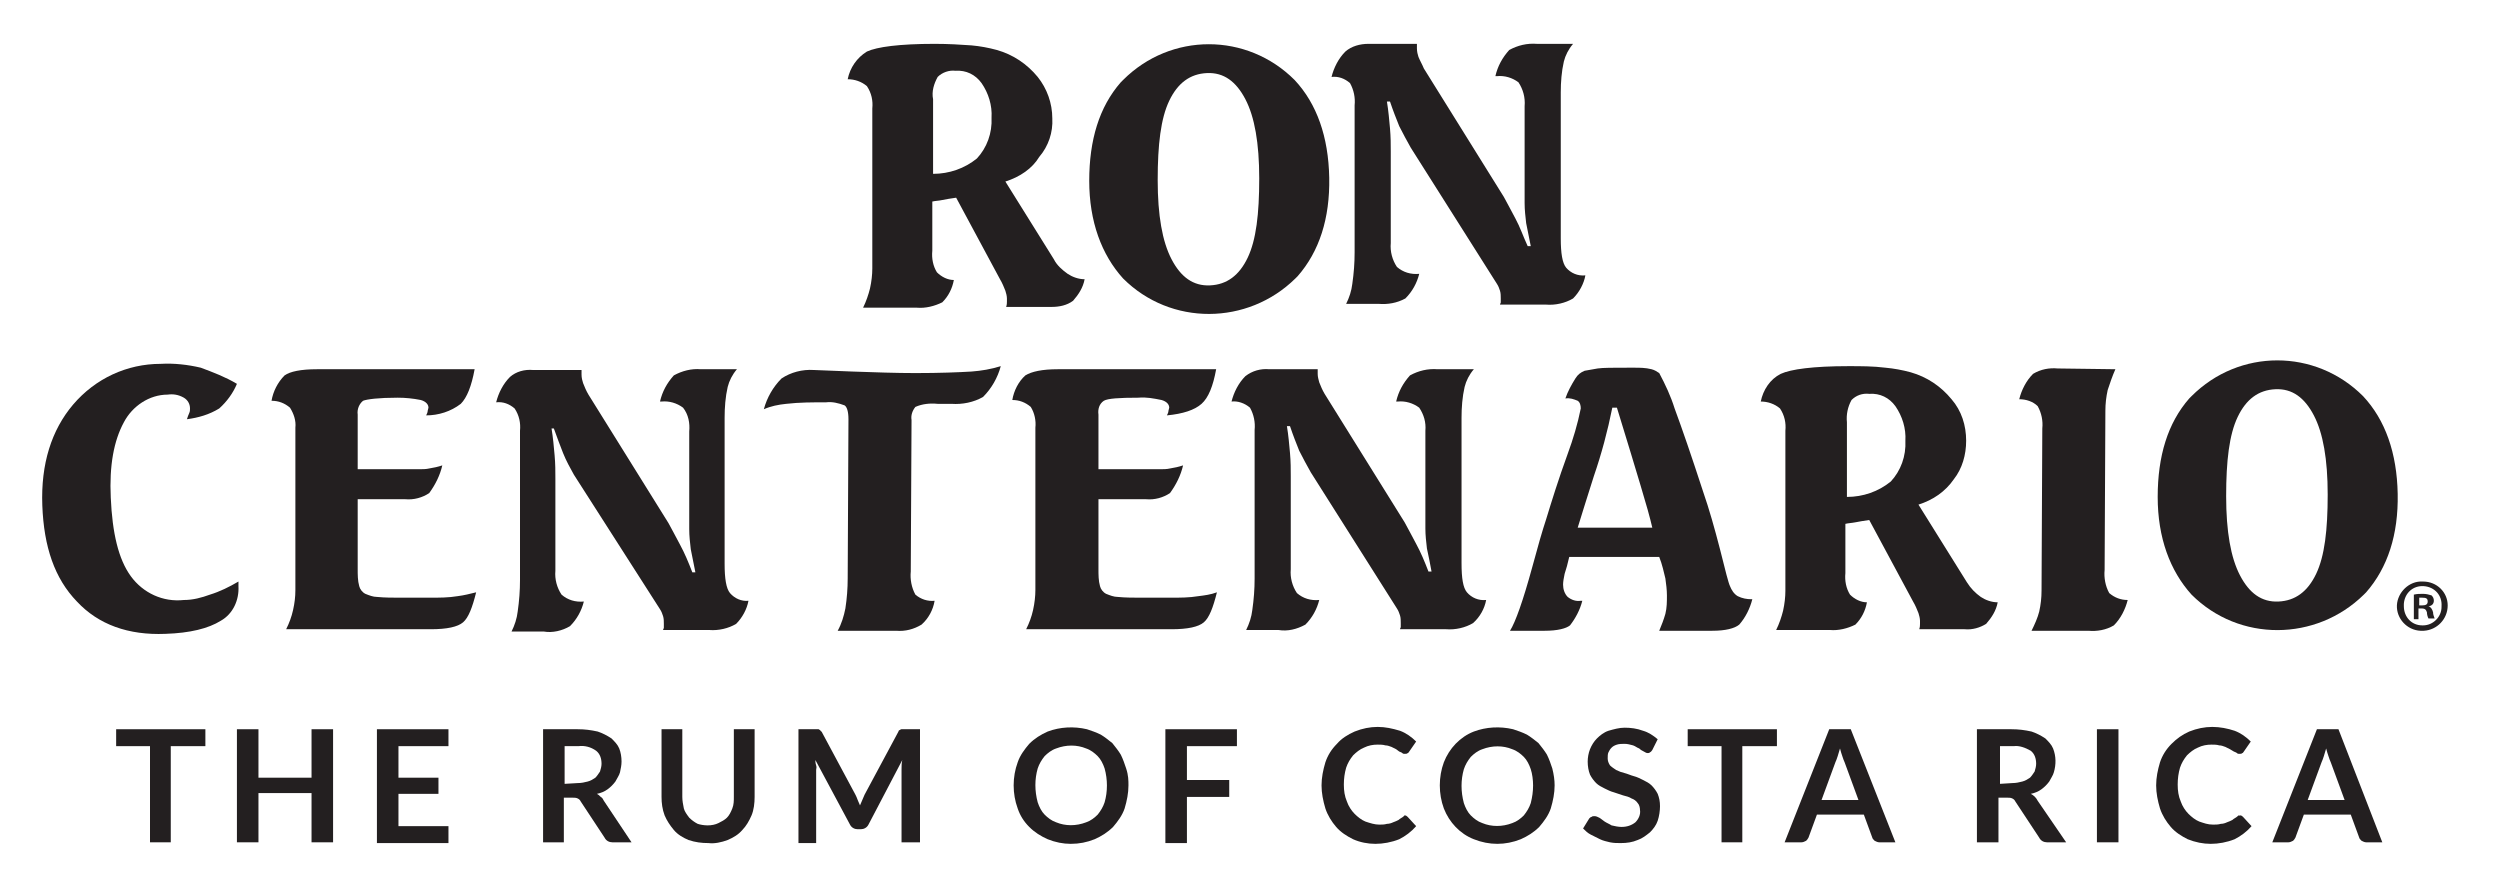
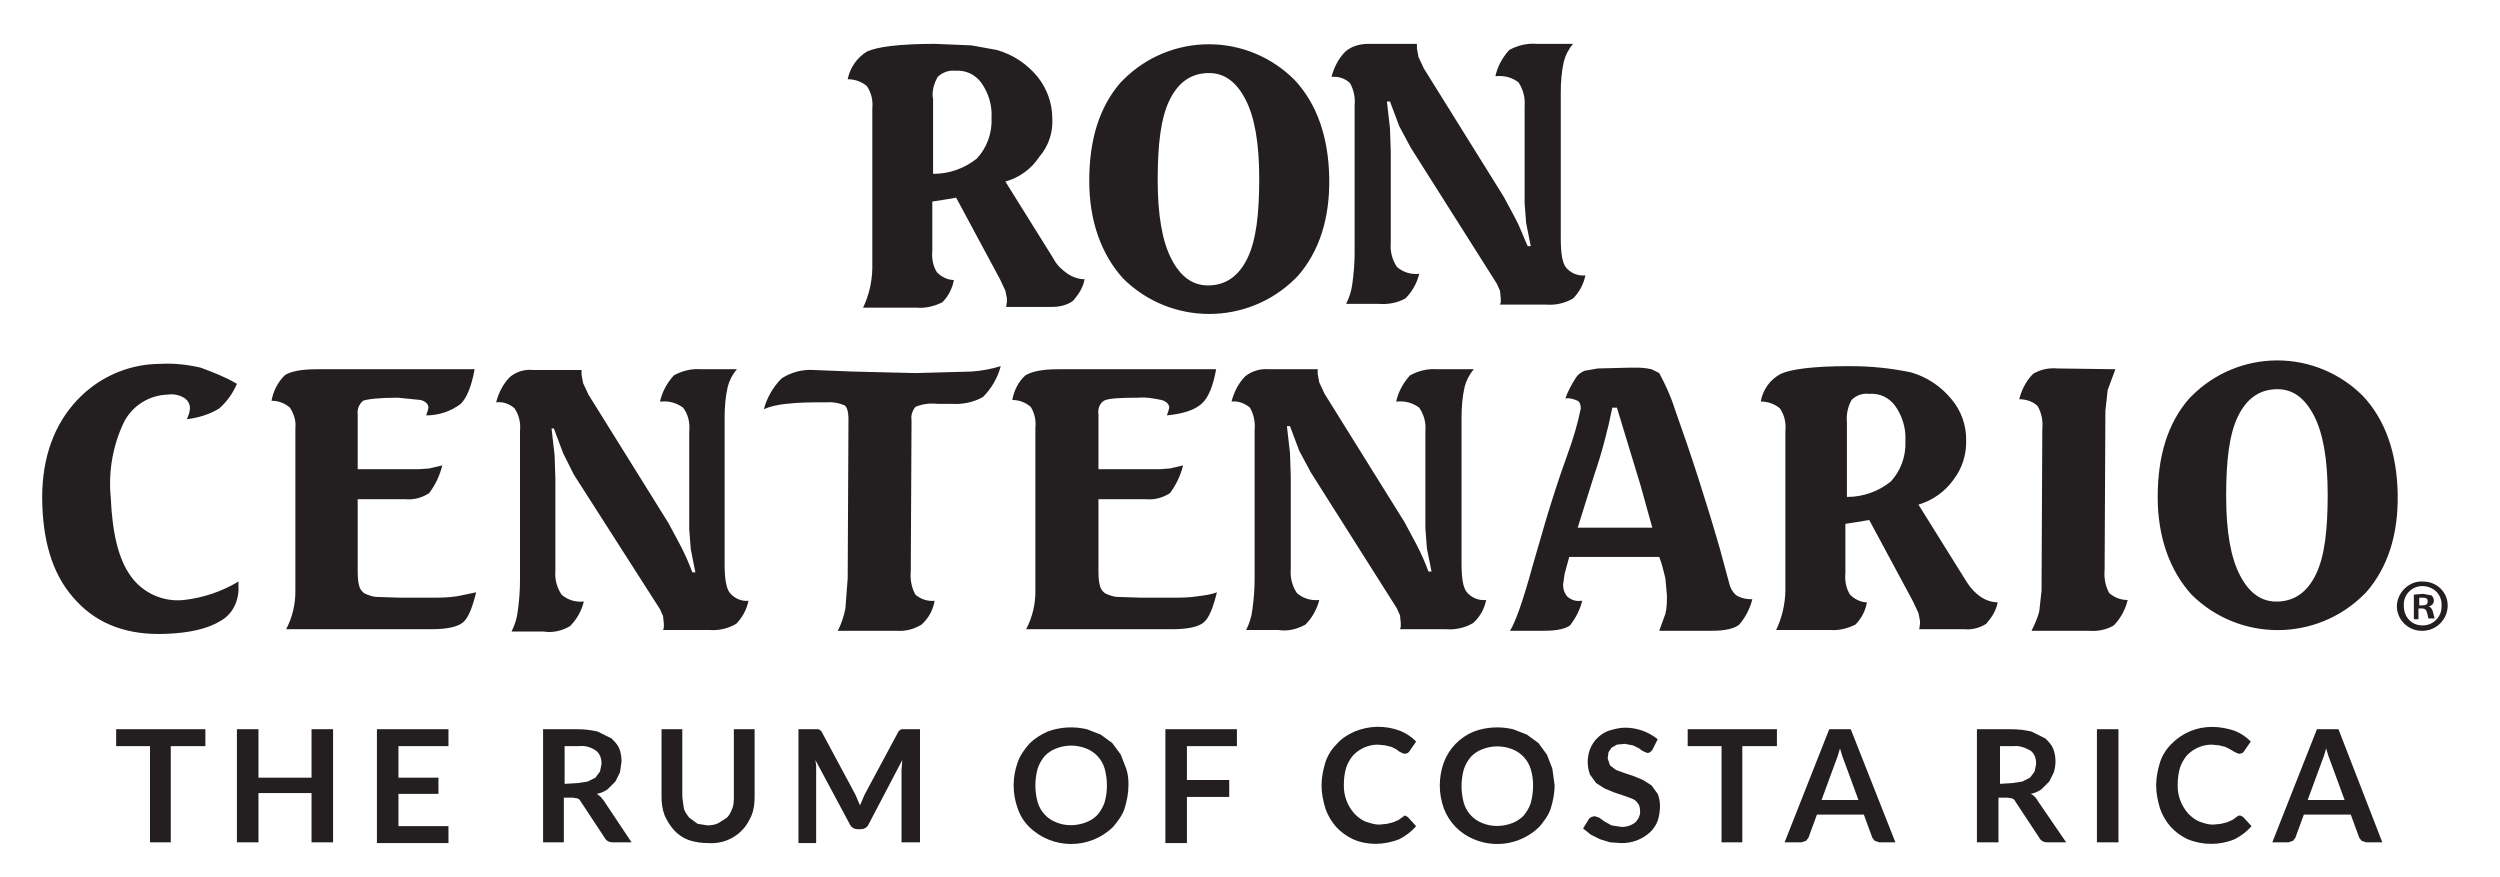
- <svg xmlns="http://www.w3.org/2000/svg" version="1.1" id="Layer_1" x="0px" y="0px" viewBox="0 0 325 114" style="enable-background:new 0 0 325 114;" xml:space="preserve">
-   <style type="text/css">
- 	.st0{fill:#231F20;}
- </style>
-   <path class="st0" d="M30.8,49.9c-0.5,1.2-1.3,2.3-2.3,3.2c-1.3,0.8-2.7,1.2-4.2,1.4c0.1-0.3,0.2-0.6,0.3-0.8  c0.1-0.2,0.1-0.4,0.1-0.6c0-0.6-0.3-1.1-0.8-1.4c-0.7-0.4-1.4-0.5-2.1-0.4c-2.4,0-4.6,1.5-5.7,3.6c-1.3,2.4-1.9,5.6-1.7,9.8  c0.2,4.6,1,8,2.6,10.2c1.6,2.2,4.2,3.4,6.9,3.1c1.2,0,2.3-0.3,3.4-0.7c1.3-0.4,2.5-1,3.7-1.7c0,0.1,0,0.2,0,0.3c0,0.1,0,0.2,0,0.3  c0.1,1.8-0.7,3.6-2.3,4.5c-1.6,1-4,1.6-7.2,1.7c-4.8,0.2-8.7-1.2-11.5-4.2c-2.9-3-4.3-7.1-4.5-12.5c-0.2-5.4,1.2-9.8,4-13.1  c2.9-3.4,7-5.3,11.4-5.3c1.7-0.1,3.5,0.1,5.2,0.5C27.7,48.4,29.3,49,30.8,49.9" />
-   <path class="st0" d="M41.2,48h20.5c-0.4,2.2-1,3.7-1.8,4.5c-1.3,1-2.9,1.5-4.5,1.5c0.1-0.2,0.2-0.4,0.2-0.6c0-0.1,0.1-0.3,0.1-0.4  c0-0.4-0.3-0.8-1-1c-1-0.2-2-0.3-3-0.3c-2.5,0-4,0.2-4.5,0.4c-0.5,0.4-0.8,1.1-0.7,1.8V61h7.9c0.5,0,1,0,1.4-0.1  c0.6-0.1,1.1-0.2,1.7-0.4c-0.3,1.3-0.9,2.5-1.7,3.6c-0.9,0.6-2,0.9-3.1,0.8h-6.2V74c0,0.7,0,1.5,0.2,2.2c0.1,0.4,0.4,0.8,0.8,1  c0.5,0.2,1,0.4,1.5,0.4c1,0.1,2.1,0.1,3.1,0.1h3.8c1.2,0,2.4,0,3.6-0.2c0.8-0.1,1.6-0.3,2.4-0.5c-0.5,2-1,3.3-1.7,3.9  s-2.1,0.9-4.2,0.9H37.2c0.4-0.8,0.7-1.6,0.9-2.5c0.2-0.9,0.3-1.7,0.3-2.6V55.6c0.1-0.9-0.2-1.8-0.7-2.6c-0.7-0.6-1.5-0.9-2.4-0.9  c0.2-1.2,0.8-2.4,1.7-3.3C37.7,48.3,39.1,48,41.2,48" />
-   <path class="st0" d="M69.3,48.1h6.3c0,0.1,0,0.1,0,0.2c0,0.1,0,0.2,0,0.4c0,0.4,0.1,0.8,0.2,1.1c0.2,0.5,0.4,1,0.7,1.5l10.4,16.7  c0.4,0.7,0.9,1.7,1.5,2.8s1.1,2.3,1.6,3.6h0.4c-0.2-1-0.4-2-0.6-3c-0.1-0.9-0.2-1.7-0.2-2.6V56.1c0.1-1.1-0.1-2.2-0.8-3.1  c-0.8-0.6-1.8-0.9-2.8-0.8h-0.2c0.3-1.3,0.9-2.4,1.8-3.4c1.1-0.6,2.3-0.9,3.5-0.8h4.7c-0.6,0.7-1,1.5-1.2,2.3  c-0.3,1.3-0.4,2.7-0.4,4v19c0,1.9,0.2,3.2,0.7,3.8c0.6,0.7,1.5,1.1,2.4,1c-0.2,1.1-0.8,2.2-1.6,3c-1,0.6-2.3,0.9-3.5,0.8h-6  c0-0.1,0.1-0.2,0.1-0.3c0-0.2,0-0.3,0-0.5c0-0.3,0-0.7-0.1-1c-0.1-0.3-0.2-0.6-0.4-0.9L74.6,61.7c-0.5-0.9-1-1.8-1.4-2.8  c-0.4-1-0.8-2.1-1.2-3.2h-0.3c0.2,1.2,0.3,2.4,0.4,3.5s0.1,2.1,0.1,3v12c-0.1,1.1,0.2,2.2,0.8,3.1c0.8,0.7,1.8,1,2.9,0.9  c-0.3,1.2-0.9,2.3-1.8,3.2c-1,0.6-2.3,0.9-3.4,0.7h-4.2c0.4-0.8,0.7-1.7,0.8-2.6c0.2-1.4,0.3-2.7,0.3-4.1V56c0.1-1-0.1-2-0.7-2.9  c-0.7-0.6-1.5-0.9-2.4-0.8c0.3-1.2,0.9-2.4,1.8-3.3C67.1,48.3,68.2,48,69.3,48.1" />
-   <path class="st0" d="M130.1,47.6c-0.4,1.5-1.2,2.9-2.3,4c-1.2,0.7-2.7,1-4.1,0.9h-0.7c-0.4,0-0.8,0-1.1,0c-1-0.1-2,0-2.9,0.4  c-0.4,0.5-0.6,1.1-0.5,1.7l-0.1,19.7c-0.1,1,0.1,2.1,0.6,3c0.7,0.6,1.6,0.9,2.5,0.8c-0.2,1.2-0.8,2.3-1.7,3.1  c-1,0.6-2.1,0.9-3.3,0.8h-7.6c0.5-0.9,0.8-1.9,1-2.9c0.2-1.3,0.3-2.6,0.3-3.9l0.1-20.7c0-1-0.2-1.6-0.5-1.8  c-0.8-0.3-1.6-0.5-2.4-0.4c-1.7,0-3.5,0-5.2,0.2c-1,0.1-2,0.3-2.9,0.7c0.4-1.5,1.2-2.9,2.3-4c1.2-0.8,2.7-1.2,4.2-1.1  c0.4,0,2.1,0.1,5,0.2s5.7,0.2,8.2,0.2c3.2,0,5.6-0.1,7.3-0.2C127.6,48.2,128.8,48,130.1,47.6" />
-   <path class="st0" d="M137.5,48h20.6c-0.4,2.2-1,3.7-1.9,4.5s-2.4,1.3-4.5,1.5c0.1-0.2,0.2-0.4,0.2-0.6c0-0.1,0.1-0.3,0.1-0.4  c0-0.4-0.3-0.8-1-1c-1-0.2-2-0.4-3-0.3c-2.5,0-4,0.1-4.5,0.4c-0.6,0.4-0.8,1.1-0.7,1.8V61h7.9c0.5,0,1,0,1.4-0.1  c0.6-0.1,1.1-0.2,1.7-0.4c-0.3,1.3-0.9,2.5-1.7,3.6c-0.9,0.6-2,0.9-3.1,0.8h-6.2V74c0,0.7,0,1.5,0.2,2.2c0.1,0.4,0.4,0.8,0.8,1  c0.5,0.2,1,0.4,1.5,0.4c1,0.1,2.1,0.1,3.1,0.1h3.8c1.2,0,2.4,0,3.6-0.2c0.8-0.1,1.6-0.2,2.4-0.5c-0.5,2-1,3.3-1.7,3.9  s-2.1,0.9-4.2,0.9h-18.9c0.4-0.8,0.7-1.6,0.9-2.5c0.2-0.9,0.3-1.8,0.3-2.6V55.6c0.1-0.9-0.1-1.9-0.6-2.7c-0.7-0.6-1.5-0.9-2.4-0.9  c0.2-1.2,0.8-2.4,1.7-3.2C134.1,48.3,135.5,48,137.5,48" />
-   <path class="st0" d="M165,48h6.3c0,0.1,0,0.1,0,0.2c0,0.1,0,0.2,0,0.4c0,0.4,0.1,0.7,0.2,1.1c0.2,0.5,0.4,1,0.7,1.5l10.4,16.7  c0.4,0.7,0.9,1.7,1.5,2.8s1.1,2.3,1.6,3.6h0.4c-0.2-1.1-0.4-2.1-0.6-3c-0.1-0.9-0.2-1.7-0.2-2.6V56c0.1-1.1-0.2-2.1-0.8-3  c-0.8-0.6-1.8-0.9-2.8-0.8h-0.2c0.3-1.3,0.9-2.4,1.8-3.4c1.1-0.6,2.3-0.9,3.6-0.8h4.7c-0.6,0.7-1,1.5-1.2,2.3  c-0.3,1.3-0.4,2.7-0.4,4v18.9c0,2,0.2,3.2,0.7,3.8c0.6,0.7,1.5,1.1,2.5,1c-0.2,1.1-0.8,2.2-1.7,3c-1,0.6-2.3,0.9-3.5,0.8h-6  c0-0.1,0.1-0.2,0.1-0.3c0-0.2,0-0.3,0-0.5c0-0.3,0-0.7-0.1-1c-0.1-0.3-0.2-0.6-0.4-0.9l-11.2-17.7c-0.5-0.9-1-1.8-1.5-2.8  c-0.4-1-0.8-2-1.2-3.2h-0.4c0.2,1.2,0.3,2.4,0.4,3.5s0.1,2.1,0.1,3V74c-0.1,1.1,0.2,2.2,0.8,3.1c0.8,0.7,1.8,1,2.9,0.9  c-0.3,1.2-0.9,2.3-1.8,3.2c-1.1,0.6-2.3,0.9-3.5,0.7h-4.2c0.4-0.8,0.7-1.7,0.8-2.6c0.2-1.4,0.3-2.7,0.3-4.1V55.9  c0.1-1-0.1-2-0.6-2.9c-0.7-0.6-1.6-0.9-2.4-0.8c0.3-1.2,0.9-2.4,1.8-3.3C162.8,48.2,163.9,47.9,165,48" />
-   <path class="st0" d="M227.8,77.9c-0.3,1.2-0.9,2.4-1.7,3.3c-0.6,0.5-1.8,0.8-3.5,0.8h-6.9c0.3-0.7,0.6-1.5,0.8-2.2  c0.2-0.8,0.2-1.6,0.2-2.4c0-0.7-0.1-1.5-0.2-2.2c-0.2-0.8-0.4-1.8-0.8-2.8H204c-0.2,0.9-0.4,1.6-0.6,2.2c-0.1,0.5-0.2,1-0.2,1.4  c0,0.6,0.2,1.2,0.6,1.6c0.5,0.4,1.1,0.6,1.7,0.5h0.2c-0.3,1.2-0.9,2.3-1.6,3.2c-0.5,0.4-1.6,0.7-3.3,0.7h-4.5  c0.7-1.1,1.7-3.9,2.9-8.3c0.7-2.6,1.3-4.7,1.8-6.2c0.7-2.3,1.6-5.2,2.8-8.5c0.7-1.9,1.3-3.9,1.7-5.9c0-0.4-0.1-0.8-0.4-1  c-0.5-0.2-1-0.4-1.6-0.3c0.3-0.9,0.8-1.8,1.3-2.6c0.3-0.5,0.7-0.8,1.2-1c0.5-0.1,1.1-0.2,1.7-0.3c0.7-0.1,2-0.1,4-0.1h0.7  c0.8,0,1.5,0,2.3,0.2c0.4,0.1,0.7,0.3,1,0.5c0.8,1.5,1.5,3,2,4.6c1,2.7,2.2,6.2,3.7,10.8c0.8,2.3,1.5,4.8,2.2,7.5  c0.7,2.8,1.1,4.4,1.3,4.8c0.2,0.5,0.5,1,1,1.3c0.6,0.3,1.2,0.4,1.8,0.4L227.8,77.9z M209.6,53c-0.6,3-1.4,6-2.4,8.9  c-0.9,2.8-1.6,5.1-2.1,6.7h9.7c-0.3-1.3-0.8-3.1-1.5-5.4s-1.7-5.7-3.1-10.2L209.6,53z" />
-   <path class="st0" d="M249.4,65.6l6.3,10.1c0.5,0.8,1.1,1.4,1.8,1.9c0.6,0.4,1.4,0.7,2.2,0.7c-0.2,1.1-0.8,2-1.5,2.8  c-0.8,0.5-1.8,0.8-2.8,0.7h-5.9c0.1-0.3,0.1-0.5,0.1-0.7c0-0.1,0-0.3,0-0.4c0-0.3-0.1-0.7-0.2-1c-0.2-0.5-0.4-1-0.7-1.5l-5.7-10.6  c-0.7,0.1-1.3,0.2-1.8,0.3s-0.9,0.1-1.3,0.2v6.4c-0.1,1,0.1,2,0.6,2.8c0.6,0.6,1.4,1,2.2,1c-0.2,1.1-0.7,2.1-1.5,2.9  c-1,0.5-2.2,0.8-3.3,0.7h-7c0.4-0.8,0.7-1.7,0.9-2.5c0.2-0.9,0.3-1.8,0.3-2.6l0-20.8c0.1-1-0.1-2-0.7-2.9c-0.7-0.6-1.6-0.9-2.5-0.9  c0.3-1.5,1.2-2.9,2.6-3.6c1.3-0.6,4.2-1,8.8-1c1.6,0,3.2,0,4.8,0.2c1.1,0.1,2.2,0.3,3.3,0.6c2.1,0.6,3.9,1.8,5.3,3.5  c1.3,1.5,1.9,3.4,1.9,5.4c0,1.8-0.5,3.6-1.6,5C252.9,63.9,251.3,65,249.4,65.6 M240.1,64.6c2.1,0,4.1-0.7,5.7-2  c1.3-1.4,2-3.3,1.9-5.3c0.1-1.6-0.4-3.2-1.3-4.5c-0.8-1.1-2-1.7-3.4-1.6c-0.9-0.1-1.7,0.2-2.3,0.8c-0.5,0.9-0.7,1.9-0.6,2.9  L240.1,64.6z" />
-   <path class="st0" d="M265.5,55.7c0.1-1-0.1-2-0.6-2.9c-0.6-0.6-1.5-0.9-2.4-0.9c0.3-1.2,0.9-2.4,1.8-3.3c1-0.6,2.1-0.8,3.2-0.7  L275,48c-0.4,0.9-0.7,1.8-1,2.7c-0.2,0.9-0.3,1.8-0.3,2.7l-0.1,20.7c-0.1,1,0.1,2.1,0.6,3c0.7,0.6,1.5,0.9,2.4,0.9  c-0.3,1.2-0.9,2.4-1.8,3.3c-1,0.6-2.2,0.8-3.3,0.7h-7.4c0.4-0.8,0.8-1.7,1-2.5c0.2-0.9,0.3-1.8,0.3-2.7L265.5,55.7z" />
-   <path class="st0" d="M307.2,51.5c-6.2-6.2-16.1-6.2-22.3,0c-0.1,0.1-0.2,0.2-0.3,0.3c-2.8,3.2-4.1,7.5-4.1,12.8s1.6,9.6,4.4,12.7  c6.2,6.2,16.2,6.1,22.4,0c0.1-0.1,0.2-0.2,0.3-0.3c2.8-3.2,4.2-7.5,4.1-12.8C311.6,58.9,310.1,54.6,307.2,51.5 M301.1,74.6  c-1.1,2.3-2.7,3.5-4.9,3.6s-3.8-1.1-5-3.4s-1.8-5.7-1.8-10.3s0.4-8,1.5-10.3s2.7-3.5,4.9-3.6s3.8,1.1,5,3.4s1.8,5.7,1.8,10.3  S302.2,72.3,301.1,74.6" />
-   <path class="st0" d="M318.2,78.7c0,1.8-1.4,3.2-3.1,3.3c0,0-0.1,0-0.1,0c-1.8,0.1-3.3-1.3-3.4-3s1.3-3.3,3-3.4c0.1,0,0.2,0,0.4,0  C316.8,75.6,318.2,77,318.2,78.7C318.2,78.7,318.2,78.8,318.2,78.7 M312.5,78.8c0,1.4,1,2.5,2.4,2.5c0,0,0.1,0,0.1,0  c1.3,0,2.4-1.1,2.4-2.4c0,0,0,0,0-0.1c0.1-1.4-0.9-2.5-2.3-2.6c-1.4-0.1-2.5,0.9-2.6,2.3C312.5,78.6,312.5,78.7,312.5,78.8   M314.5,80.5h-0.7v-3.2c0.4-0.1,0.8-0.1,1.2-0.1c0.4,0,0.8,0.1,1.1,0.2c0.2,0.2,0.3,0.4,0.3,0.7c0,0.4-0.3,0.7-0.7,0.7l0,0  c0.3,0.1,0.5,0.4,0.6,0.8c0,0.3,0.1,0.5,0.2,0.8h-0.8c-0.1-0.2-0.2-0.5-0.2-0.8c-0.1-0.3-0.2-0.5-0.7-0.5h-0.4V80.5z M314.5,78.7  h0.4c0.4,0,0.7-0.1,0.7-0.5s-0.2-0.5-0.7-0.5c-0.1,0-0.3,0-0.4,0V78.7z" />
-   <path class="st0" d="M130.7,23.6l6.3,10.1c0.4,0.8,1.1,1.4,1.8,1.9c0.6,0.4,1.4,0.7,2.2,0.7c-0.2,1.1-0.8,2-1.5,2.8  c-0.8,0.6-1.8,0.8-2.8,0.8h-5.9c0.1-0.3,0.1-0.5,0.1-0.7c0-0.1,0-0.3,0-0.4c0-0.3-0.1-0.7-0.2-1c-0.2-0.5-0.4-1-0.7-1.5l-5.7-10.6  c-0.7,0.1-1.3,0.2-1.8,0.3c-0.4,0.1-0.9,0.1-1.3,0.2v6.4c-0.1,1,0.1,2,0.6,2.8c0.6,0.6,1.4,1,2.2,1c-0.2,1.1-0.7,2.1-1.5,2.9  c-1,0.5-2.2,0.8-3.3,0.7h-7c0.4-0.8,0.7-1.7,0.9-2.5c0.2-0.9,0.3-1.8,0.3-2.6l0-20.8c0.1-1-0.1-2-0.7-2.9c-0.7-0.6-1.6-0.9-2.5-0.9  c0.3-1.5,1.2-2.8,2.5-3.6c1.3-0.6,4.2-1,8.8-1c1.8,0,3.4,0.1,4.8,0.2c1.1,0.1,2.2,0.3,3.3,0.6c2.1,0.6,3.9,1.8,5.3,3.5  c1.2,1.5,1.9,3.4,1.9,5.4c0.1,1.8-0.5,3.6-1.7,5C134.2,21.9,132.6,23,130.7,23.6 M121.3,22.6c2.1,0,4.1-0.7,5.7-2  c1.3-1.4,2-3.3,1.9-5.3c0.1-1.6-0.4-3.2-1.3-4.5c-0.8-1.1-2-1.7-3.4-1.6c-0.8-0.1-1.7,0.2-2.3,0.8c-0.5,0.9-0.8,1.9-0.6,2.9  L121.3,22.6z" />
-   <path class="st0" d="M168.3,10.4c-6.2-6.2-16.1-6.2-22.3,0c-0.1,0.1-0.2,0.2-0.3,0.3c-2.8,3.2-4.1,7.5-4.1,12.8s1.6,9.6,4.4,12.7  c6.2,6.2,16.2,6.1,22.4,0c0.1-0.1,0.2-0.2,0.3-0.3c2.8-3.2,4.2-7.5,4.1-12.8S171.2,13.5,168.3,10.4 M162.2,33.5  c-1.1,2.3-2.7,3.5-4.9,3.6s-3.8-1.1-5-3.4s-1.8-5.7-1.8-10.3s0.4-8,1.5-10.3s2.7-3.5,4.9-3.6s3.8,1.1,5,3.4s1.8,5.7,1.8,10.3  S163.3,31.2,162.2,33.5" />
-   <path class="st0" d="M177.9,5.7h6.3c0,0.1,0,0.1,0,0.2c0,0.1,0,0.2,0,0.4c0,0.4,0.1,0.8,0.2,1.1c0.2,0.5,0.5,1,0.7,1.5l10.4,16.7  c0.4,0.7,0.9,1.7,1.5,2.8s1,2.3,1.6,3.6h0.4c-0.2-1-0.4-2-0.6-3c-0.1-0.9-0.2-1.7-0.2-2.6V13.8c0.1-1.1-0.2-2.2-0.8-3.1  c-0.8-0.6-1.8-0.9-2.8-0.8h-0.2c0.3-1.3,0.9-2.4,1.8-3.4c1.1-0.6,2.3-0.9,3.6-0.8h4.7c-0.6,0.7-1,1.5-1.2,2.3  c-0.3,1.3-0.4,2.7-0.4,4V31c0,1.9,0.2,3.2,0.7,3.8c0.6,0.7,1.5,1.1,2.5,1c-0.2,1.1-0.8,2.2-1.6,3c-1,0.6-2.3,0.9-3.5,0.8h-6  c0-0.1,0.1-0.2,0.1-0.3c0-0.2,0-0.3,0-0.5c0-0.3,0-0.7-0.1-1c-0.1-0.3-0.2-0.6-0.4-0.9l-11.2-17.7c-0.5-0.9-1-1.8-1.5-2.8  c-0.4-1-0.8-2-1.2-3.2h-0.4c0.2,1.2,0.3,2.4,0.4,3.5s0.1,2.1,0.1,3v11.9c-0.1,1.1,0.2,2.2,0.8,3.1c0.8,0.7,1.8,1,2.9,0.9  c-0.3,1.2-0.9,2.3-1.8,3.2c-1.1,0.6-2.3,0.8-3.5,0.7h-4.2c0.4-0.8,0.7-1.7,0.8-2.6c0.2-1.4,0.3-2.7,0.3-4.1V13.7  c0.1-1-0.1-2-0.6-2.9c-0.7-0.6-1.5-0.9-2.4-0.8c0.3-1.2,0.9-2.4,1.8-3.3C175.7,6,176.8,5.7,177.9,5.7" />
-   <path class="st0" d="M26.6,97h-4.4v12.5h-2.7V97h-4.4v-2.2h11.6V97z" />
-   <path class="st0" d="M43.3,94.8v14.7h-2.8v-6.4h-6.9v6.4h-2.8V94.8h2.8v6.3h6.9v-6.3H43.3z" />
-   <path class="st0" d="M51.8,97v4.1H57v2.1h-5.2v4.2h6.5v2.2h-9.3V94.8h9.3V97H51.8z" />
-   <path class="st0" d="M82.1,109.5h-2.5c-0.4,0-0.8-0.2-1-0.6l-3.1-4.7c-0.1-0.2-0.2-0.3-0.4-0.4c-0.2-0.1-0.4-0.1-0.6-0.1h-1.2v5.8  h-2.7V94.8h4.5c0.9,0,1.7,0.1,2.6,0.3c0.6,0.2,1.2,0.5,1.8,0.9c0.4,0.4,0.8,0.8,1,1.3c0.2,0.5,0.3,1.1,0.3,1.7  c0,0.5-0.1,0.9-0.2,1.4c-0.1,0.4-0.4,0.8-0.6,1.2c-0.3,0.4-0.6,0.7-1,1c-0.4,0.3-0.9,0.5-1.4,0.6c0.2,0.1,0.3,0.2,0.5,0.4  c0.2,0.1,0.3,0.3,0.4,0.5L82.1,109.5z M75.1,101.8c0.5,0,0.9-0.1,1.3-0.2c0.4-0.1,0.7-0.3,1-0.5c0.2-0.2,0.4-0.5,0.6-0.8  c0.1-0.3,0.2-0.7,0.2-1c0-0.7-0.2-1.3-0.7-1.7c-0.7-0.5-1.5-0.7-2.3-0.6h-1.8v4.9L75.1,101.8z" />
-   <path class="st0" d="M92,107.3c0.5,0,1-0.1,1.4-0.3c0.4-0.2,0.8-0.4,1.1-0.7c0.3-0.3,0.5-0.7,0.7-1.2c0.2-0.5,0.2-1,0.2-1.5v-8.8  h2.7v8.8c0,0.8-0.1,1.7-0.4,2.4c-0.3,0.7-0.7,1.4-1.2,1.9c-0.5,0.6-1.2,1-1.9,1.3c-0.8,0.3-1.7,0.5-2.5,0.4c-0.9,0-1.7-0.1-2.6-0.4  c-0.7-0.3-1.4-0.7-1.9-1.3c-0.5-0.6-0.9-1.2-1.2-1.9c-0.3-0.8-0.4-1.6-0.4-2.4v-8.8h2.7v8.8c0,0.5,0.1,1,0.2,1.5  c0.1,0.4,0.4,0.8,0.7,1.2c0.3,0.3,0.7,0.6,1.1,0.8C91,107.2,91.5,107.3,92,107.3z" />
-   <path class="st0" d="M119.6,94.8v14.7h-2.4V100c0-0.4,0-0.8,0.1-1.2l-4.4,8.4c-0.2,0.4-0.6,0.6-1,0.6h-0.4c-0.4,0-0.8-0.2-1-0.6  l-4.5-8.4c0,0.2,0,0.4,0.1,0.7s0,0.4,0,0.6v9.5h-2.3V94.8h2.4c0.1,0,0.2,0,0.2,0c0.1,0,0.1,0.1,0.2,0.1c0.1,0.1,0.1,0.2,0.2,0.2  l4.4,8.2c0.1,0.2,0.2,0.4,0.3,0.7c0.1,0.2,0.2,0.5,0.3,0.7l0.3-0.7c0.1-0.2,0.2-0.5,0.3-0.7l4.4-8.2c0-0.1,0.1-0.2,0.2-0.2  c0.1-0.1,0.1-0.1,0.2-0.1c0.1,0,0.2,0,0.2,0L119.6,94.8L119.6,94.8z" />
-   <path class="st0" d="M146.7,102.1c0,1-0.2,2-0.5,3c-0.3,0.9-0.9,1.7-1.5,2.4c-0.7,0.7-1.5,1.2-2.4,1.6c-1,0.4-2,0.6-3.1,0.6  c-1,0-2-0.2-3-0.6c-0.9-0.4-1.7-0.9-2.4-1.6c-0.7-0.7-1.2-1.5-1.5-2.4c-0.7-1.9-0.7-4.1,0-6c0.3-0.9,0.9-1.7,1.5-2.4  c0.7-0.7,1.5-1.2,2.4-1.6c1.6-0.6,3.4-0.7,5.1-0.3c0.6,0.2,1.2,0.4,1.8,0.7c0.5,0.3,1,0.7,1.5,1.1c0.4,0.5,0.8,1,1.1,1.5  c0.3,0.6,0.5,1.2,0.7,1.8C146.7,100.8,146.7,101.5,146.7,102.1z M143.9,102.1c0-0.7-0.1-1.5-0.3-2.2c-0.2-0.6-0.5-1.2-0.9-1.6  c-0.4-0.4-0.9-0.8-1.5-1c-1.2-0.5-2.6-0.5-3.9,0c-0.6,0.2-1.1,0.6-1.5,1c-0.4,0.5-0.7,1-0.9,1.6c-0.4,1.4-0.4,2.9,0,4.4  c0.2,0.6,0.5,1.2,0.9,1.6c0.4,0.4,0.9,0.8,1.5,1c1.2,0.5,2.6,0.5,3.9,0c0.6-0.2,1.1-0.6,1.5-1c0.4-0.5,0.7-1,0.9-1.6  C143.8,103.6,143.9,102.9,143.9,102.1z" />
-   <path class="st0" d="M154.3,97v4.4h5.5v2.2h-5.5v6h-2.8V94.8h9.3V97H154.3z" />
-   <path class="st0" d="M182.6,106c0.2,0,0.3,0.1,0.4,0.2l1.1,1.2c-0.6,0.7-1.4,1.3-2.2,1.7c-1,0.4-2.1,0.6-3.1,0.6c-1,0-2-0.2-2.9-0.6  c-0.8-0.4-1.6-0.9-2.2-1.6c-0.6-0.7-1.1-1.5-1.4-2.4c-0.3-1-0.5-2-0.5-3c0-1,0.2-2,0.5-3c0.3-0.9,0.8-1.7,1.5-2.4  c0.6-0.7,1.4-1.2,2.3-1.6c1-0.4,2-0.6,3-0.6c1,0,1.9,0.2,2.9,0.5c0.8,0.3,1.5,0.8,2.1,1.4l-0.9,1.3c-0.1,0.1-0.1,0.2-0.2,0.2  c-0.1,0.1-0.2,0.1-0.4,0.1c-0.1,0-0.2,0-0.3-0.1c-0.1-0.1-0.2-0.1-0.4-0.2l-0.4-0.3c-0.2-0.1-0.4-0.2-0.6-0.3  c-0.3-0.1-0.5-0.2-0.8-0.2c-0.3-0.1-0.7-0.1-1-0.1c-0.6,0-1.2,0.1-1.8,0.4c-0.5,0.2-1,0.6-1.4,1c-0.4,0.5-0.7,1-0.9,1.6  c-0.2,0.7-0.3,1.4-0.3,2.2c0,0.8,0.1,1.5,0.4,2.2c0.2,0.6,0.6,1.2,1,1.6c0.4,0.4,0.9,0.8,1.4,1c0.6,0.2,1.2,0.4,1.8,0.4  c0.3,0,0.7,0,1-0.1c0.3,0,0.6-0.1,0.8-0.2c0.3-0.1,0.5-0.2,0.7-0.3c0.2-0.2,0.5-0.3,0.7-0.5c0.1-0.1,0.1-0.1,0.2-0.1  C182.5,106.1,182.5,106,182.6,106z" />
-   <path class="st0" d="M202.1,102.1c0,1-0.2,2-0.5,3c-0.3,0.9-0.9,1.7-1.5,2.4c-0.7,0.7-1.5,1.2-2.4,1.6c-2,0.8-4.1,0.8-6.1,0  c-1.8-0.7-3.2-2.2-3.9-4c-0.7-1.9-0.7-4.1,0-6c0.7-1.8,2.1-3.3,3.9-4c1.6-0.6,3.4-0.7,5.1-0.3c0.6,0.2,1.2,0.4,1.8,0.7  c0.5,0.3,1,0.7,1.5,1.1c0.4,0.5,0.8,1,1.1,1.5c0.3,0.6,0.5,1.2,0.7,1.8C202,100.7,202.1,101.4,202.1,102.1z M199.3,102.1  c0-0.7-0.1-1.5-0.3-2.1c-0.2-0.6-0.5-1.2-0.9-1.6c-0.4-0.4-0.9-0.8-1.5-1c-1.2-0.5-2.6-0.5-3.9,0c-0.6,0.2-1.1,0.6-1.5,1  c-0.4,0.5-0.7,1-0.9,1.6c-0.4,1.4-0.4,2.9,0,4.4c0.2,0.6,0.5,1.2,0.9,1.6c0.4,0.4,0.9,0.8,1.5,1c1.2,0.5,2.6,0.5,3.9,0  c0.6-0.2,1.1-0.6,1.5-1c0.4-0.5,0.7-1,0.9-1.6C199.2,103.6,199.3,102.9,199.3,102.1z" />
-   <path class="st0" d="M214.8,97.5c-0.1,0.1-0.1,0.2-0.3,0.3c-0.1,0.1-0.2,0.1-0.3,0.1c-0.2,0-0.3-0.1-0.5-0.2  c-0.2-0.1-0.4-0.2-0.6-0.4c-0.3-0.1-0.5-0.3-0.8-0.4c-0.4-0.1-0.7-0.2-1.1-0.2c-0.3,0-0.7,0-1,0.1c-0.3,0.1-0.5,0.2-0.7,0.4  c-0.2,0.2-0.3,0.4-0.4,0.6c-0.1,0.2-0.1,0.5-0.1,0.8c0,0.3,0.1,0.6,0.3,0.9c0.2,0.2,0.5,0.4,0.8,0.6c0.4,0.2,0.7,0.3,1.1,0.4  c0.4,0.1,0.8,0.3,1.2,0.4c0.4,0.1,0.8,0.3,1.2,0.5c0.4,0.2,0.8,0.4,1.1,0.7c0.3,0.3,0.6,0.7,0.8,1.1c0.2,0.5,0.3,1,0.3,1.6  c0,0.6-0.1,1.3-0.3,1.9c-0.2,0.6-0.6,1.1-1,1.5c-0.5,0.4-1,0.8-1.6,1c-0.7,0.3-1.4,0.4-2.2,0.4c-0.5,0-0.9,0-1.4-0.1  c-0.4-0.1-0.9-0.2-1.3-0.4c-0.4-0.2-0.8-0.4-1.2-0.6c-0.4-0.2-0.7-0.5-1-0.8l0.8-1.3c0.1-0.1,0.2-0.2,0.3-0.2  c0.1-0.1,0.2-0.1,0.4-0.1c0.2,0,0.4,0.1,0.6,0.2c0.2,0.1,0.4,0.3,0.7,0.5c0.3,0.2,0.6,0.3,0.9,0.5c0.4,0.1,0.9,0.2,1.3,0.2  c0.7,0,1.3-0.2,1.8-0.6c0.4-0.4,0.7-1,0.6-1.6c0-0.3-0.1-0.7-0.3-0.9c-0.2-0.3-0.5-0.5-0.8-0.6c-0.3-0.2-0.7-0.3-1.1-0.4l-1.2-0.4  c-0.4-0.1-0.8-0.3-1.2-0.5c-0.4-0.2-0.8-0.4-1.1-0.7c-0.3-0.3-0.6-0.7-0.8-1.1c-0.2-0.5-0.3-1.1-0.3-1.7c0-0.5,0.1-1.1,0.3-1.6  c0.2-0.5,0.5-1,0.9-1.4c0.4-0.4,0.9-0.8,1.5-1c0.7-0.2,1.4-0.4,2.1-0.4c0.8,0,1.6,0.1,2.4,0.4c0.7,0.2,1.3,0.6,1.9,1.1L214.8,97.5z" />
-   <path class="st0" d="M230.9,97h-4.4v12.5h-2.7V97h-4.4v-2.2h11.6V97z" />
-   <path class="st0" d="M246.4,109.5h-2.1c-0.2,0-0.4-0.1-0.6-0.2c-0.1-0.1-0.3-0.3-0.3-0.4l-1.1-3h-6.1l-1.1,3  c-0.1,0.2-0.2,0.3-0.3,0.4c-0.2,0.1-0.4,0.2-0.6,0.2H232l5.8-14.7h2.8L246.4,109.5z M241.6,104l-1.8-4.9c-0.1-0.2-0.2-0.5-0.3-0.8  s-0.2-0.6-0.3-1c-0.1,0.3-0.2,0.7-0.3,1s-0.2,0.6-0.3,0.8l-1.8,4.9H241.6z" />
-   <path class="st0" d="M268.6,109.5h-2.5c-0.4,0-0.8-0.2-1-0.6l-3.1-4.7c-0.1-0.2-0.2-0.3-0.4-0.4c-0.2-0.1-0.4-0.1-0.6-0.1h-1.2v5.8  h-2.8V94.8h4.5c0.9,0,1.7,0.1,2.6,0.3c0.6,0.2,1.2,0.5,1.8,0.9c0.4,0.4,0.8,0.8,1,1.3c0.4,1,0.4,2.1,0.1,3.1  c-0.1,0.4-0.4,0.8-0.6,1.2c-0.3,0.4-0.6,0.7-1,1c-0.4,0.3-0.9,0.5-1.4,0.6c0.4,0.2,0.7,0.5,0.9,0.9L268.6,109.5z M261.6,101.8  c0.5,0,0.9-0.1,1.3-0.2c0.4-0.1,0.7-0.3,1-0.5c0.2-0.2,0.4-0.5,0.6-0.8c0.1-0.3,0.2-0.7,0.2-1c0-0.7-0.2-1.3-0.7-1.7  c-0.7-0.4-1.5-0.7-2.2-0.6h-1.8v4.9L261.6,101.8z" />
-   <path class="st0" d="M275.4,109.5h-2.8V94.8h2.8V109.5z" />
-   <path class="st0" d="M291.2,106c0.2,0,0.3,0.1,0.4,0.2l1.1,1.2c-0.6,0.7-1.4,1.3-2.2,1.7c-1,0.4-2.1,0.6-3.1,0.6c-1,0-2-0.2-3-0.6  c-0.8-0.4-1.6-0.9-2.2-1.6c-0.6-0.7-1.1-1.5-1.4-2.4c-0.3-1-0.5-2-0.5-3c0-1,0.2-2,0.5-3c0.3-0.9,0.8-1.7,1.5-2.4  c0.7-0.7,1.4-1.2,2.3-1.6c1-0.4,2-0.6,3-0.6c1,0,2,0.2,2.9,0.5c0.8,0.3,1.5,0.8,2.1,1.4l-0.9,1.3c-0.1,0.1-0.1,0.2-0.2,0.2  c-0.1,0.1-0.2,0.1-0.4,0.1c-0.1,0-0.2,0-0.3-0.1c-0.1-0.1-0.2-0.1-0.4-0.2l-0.5-0.3c-0.2-0.1-0.4-0.2-0.6-0.3  c-0.3-0.1-0.5-0.2-0.8-0.2c-0.3-0.1-0.7-0.1-1-0.1c-0.6,0-1.2,0.1-1.8,0.4c-0.5,0.2-1,0.6-1.4,1c-0.4,0.5-0.7,1-0.9,1.6  c-0.2,0.7-0.3,1.4-0.3,2.2c0,0.8,0.1,1.5,0.4,2.2c0.2,0.6,0.6,1.2,1,1.6c0.4,0.4,0.9,0.8,1.4,1c0.6,0.2,1.1,0.4,1.8,0.4  c0.3,0,0.7,0,1-0.1c0.3,0,0.6-0.1,0.8-0.2c0.3-0.1,0.5-0.2,0.7-0.3c0.2-0.2,0.5-0.3,0.7-0.5c0.1-0.1,0.1-0.1,0.2-0.1  C291.1,106.1,291.2,106,291.2,106z" />
-   <path class="st0" d="M309.7,109.5h-2.1c-0.2,0-0.4-0.1-0.6-0.2c-0.1-0.1-0.3-0.3-0.3-0.4l-1.1-3h-6.1l-1.1,3  c-0.1,0.2-0.2,0.3-0.3,0.4c-0.2,0.1-0.4,0.2-0.6,0.2h-2.1l5.8-14.7h2.8L309.7,109.5z M304.8,104l-1.8-4.9c-0.1-0.2-0.2-0.5-0.3-0.8  s-0.2-0.6-0.3-1c-0.1,0.3-0.2,0.7-0.3,1s-0.2,0.6-0.3,0.8l-1.8,4.9H304.8z" />
+ <svg xmlns="http://www.w3.org/2000/svg" xml:space="preserve" id="Layer_1" x="0" y="0" style="enable-background:new 0 0 325 114" version="1.1" viewBox="0 0 325 114">
+   <style>.st0{fill:#231f20}</style>
+   <path d="M30.8 49.9a9 9 0 0 1-2.3 3.2c-1.3.8-2.7 1.2-4.2 1.4l.3-.8.1-.6c0-.6-.3-1.1-.8-1.4-.7-.4-1.4-.5-2.1-.4a6.6 6.6 0 0 0-5.7 3.6 18.6 18.6 0 0 0-1.7 9.8c.2 4.6 1 8 2.6 10.2a7.5 7.5 0 0 0 6.9 3.1 17.6 17.6 0 0 0 7.1-2.4v.6c.1 1.8-.7 3.6-2.3 4.5-1.6 1-4 1.6-7.2 1.7-4.8.2-8.7-1.2-11.5-4.2-2.9-3-4.3-7.1-4.5-12.5-.2-5.4 1.2-9.8 4-13.1 2.9-3.4 7-5.3 11.4-5.3 1.7-.1 3.5.1 5.2.5 1.6.6 3.2 1.2 4.7 2.1M41.2 48h20.5c-.4 2.2-1 3.7-1.8 4.5a7.4 7.4 0 0 1-4.5 1.5l.2-.6.1-.4c0-.4-.3-.8-1-1l-3-.3c-2.5 0-4 .2-4.5.4a2 2 0 0 0-.7 1.8V61h7.9l1.4-.1 1.7-.4a10 10 0 0 1-1.7 3.6c-.9.6-2 .9-3.1.8h-6.2V74c0 .7 0 1.5.2 2.2.1.4.4.8.8 1 .5.2 1 .4 1.5.4l3.1.1h3.8c1.2 0 2.4 0 3.6-.2l2.4-.5c-.5 2-1 3.3-1.7 3.9s-2.1.9-4.2.9H37.2a10.6 10.6 0 0 0 1.2-5.1V55.6c.1-.9-.2-1.8-.7-2.6-.7-.6-1.5-.9-2.4-.9.2-1.2.8-2.4 1.7-3.3.7-.5 2.1-.8 4.2-.8M69.3 48.1h6.3V48.7l.2 1.1.7 1.5L86.9 68l1.5 2.8a30 30 0 0 1 1.6 3.6h.4l-.6-3-.2-2.6V56.1c.1-1.1-.1-2.2-.8-3.1a4 4 0 0 0-2.8-.8h-.2c.3-1.3.9-2.4 1.8-3.4 1.1-.6 2.3-.9 3.5-.8h4.7c-.6.7-1 1.5-1.2 2.3-.3 1.3-.4 2.7-.4 4v19c0 1.9.2 3.2.7 3.8.6.7 1.5 1.1 2.4 1a5.9 5.9 0 0 1-1.6 3 6 6 0 0 1-3.5.8h-6l.1-.3v-.5l-.1-1-.4-.9-11.2-17.5-1.4-2.8-1.2-3.2h-.3l.4 3.5.1 3v12c-.1 1.1.2 2.2.8 3.1.8.7 1.8 1 2.9.9a6.8 6.8 0 0 1-1.8 3.2c-1 .6-2.3.9-3.4.7h-4.2c.4-.8.7-1.7.8-2.6.2-1.4.3-2.7.3-4.1V56c.1-1-.1-2-.7-2.9a3 3 0 0 0-2.4-.8c.3-1.2.9-2.4 1.8-3.3a4 4 0 0 1 3-.9M130.1 47.6a9 9 0 0 1-2.3 4c-1.2.7-2.7 1-4.1.9h-1.8c-1-.1-2 0-2.9.4-.4.5-.6 1.1-.5 1.7l-.1 19.7c-.1 1 .1 2.1.6 3 .7.6 1.6.9 2.5.8a5.3 5.3 0 0 1-1.7 3.1c-1 .6-2.1.9-3.3.8h-7.6c.5-.9.8-1.9 1-2.9l.3-3.9.1-20.7c0-1-.2-1.6-.5-1.8a5 5 0 0 0-2.4-.4c-1.7 0-3.5 0-5.2.2-1 .1-2 .3-2.9.7a9 9 0 0 1 2.3-4 6.8 6.8 0 0 1 4.2-1.1l5 .2 8.2.2 7.3-.2a17 17 0 0 0 3.8-.7M137.5 48h20.6c-.4 2.2-1 3.7-1.9 4.5s-2.4 1.3-4.5 1.5l.2-.6.1-.4c0-.4-.3-.8-1-1-1-.2-2-.4-3-.3-2.5 0-4 .1-4.5.4-.6.4-.8 1.1-.7 1.8V61h7.9l1.4-.1 1.7-.4a10 10 0 0 1-1.7 3.6c-.9.6-2 .9-3.1.8h-6.2V74c0 .7 0 1.5.2 2.2.1.4.4.8.8 1 .5.2 1 .4 1.5.4l3.1.1h3.8c1.2 0 2.4 0 3.6-.2.8-.1 1.6-.2 2.4-.5-.5 2-1 3.3-1.7 3.9s-2.1.9-4.2.9h-18.9a10.6 10.6 0 0 0 1.2-5.1V55.6c.1-.9-.1-1.9-.6-2.7-.7-.6-1.5-.9-2.4-.9.2-1.2.8-2.4 1.7-3.2.8-.5 2.2-.8 4.2-.8M165 48h6.3V48.6l.2 1.1.7 1.5 10.4 16.7 1.5 2.8a30 30 0 0 1 1.6 3.6h.4l-.6-3-.2-2.6V56c.1-1.1-.2-2.1-.8-3a4 4 0 0 0-2.8-.8h-.2c.3-1.3.9-2.4 1.8-3.4 1.1-.6 2.3-.9 3.6-.8h4.7c-.6.7-1 1.5-1.2 2.3-.3 1.3-.4 2.7-.4 4v18.9c0 2 .2 3.2.7 3.8.6.7 1.5 1.1 2.5 1a5.4 5.4 0 0 1-1.7 3 6 6 0 0 1-3.5.8h-6l.1-.3V81l-.1-1-.4-.9-11.2-17.7-1.5-2.8-1.2-3.2h-.4l.4 3.5.1 3V74c-.1 1.1.2 2.2.8 3.1.8.7 1.8 1 2.9.9a6.8 6.8 0 0 1-1.8 3.2c-1.1.6-2.3.9-3.5.7H162c.4-.8.7-1.7.8-2.6.2-1.4.3-2.7.3-4.1V55.9c.1-1-.1-2-.6-2.9-.7-.6-1.6-.9-2.4-.8.3-1.2.9-2.4 1.8-3.3.9-.7 2-1 3.1-.9M227.8 77.9a8 8 0 0 1-1.7 3.3c-.6.5-1.8.8-3.5.8h-6.9l.8-2.2c.2-.8.2-1.6.2-2.4l-.2-2.2c-.2-.8-.4-1.8-.8-2.8H204l-.6 2.2-.2 1.4c0 .6.2 1.2.6 1.6.5.4 1.1.6 1.7.5h.2a8.8 8.8 0 0 1-1.6 3.2c-.5.4-1.6.7-3.3.7h-4.5c.7-1.1 1.7-3.9 2.9-8.3l1.8-6.2c.7-2.3 1.6-5.2 2.8-8.5.7-1.9 1.3-3.9 1.7-5.9 0-.4-.1-.8-.4-1-.5-.2-1-.4-1.6-.3.3-.9.8-1.8 1.3-2.6.3-.5.7-.8 1.2-1l1.7-.3 4-.1h.7a9 9 0 0 1 2.3.2l1 .5c.8 1.5 1.5 3 2 4.6a299.3 299.3 0 0 1 5.9 18.3l1.3 4.8c.2.5.5 1 1 1.3a4 4 0 0 0 1.8.4h.1zM209.6 53c-.6 3-1.4 6-2.4 8.9l-2.1 6.7h9.7l-1.5-5.4-3.1-10.2h-.6zM249.4 65.6l6.3 10.1c.5.8 1.1 1.4 1.8 1.9.6.4 1.4.7 2.2.7-.2 1.1-.8 2-1.5 2.8-.8.5-1.8.8-2.8.7h-5.9l.1-.7v-.4l-.2-1-.7-1.5-5.7-10.6-1.8.3-1.3.2v6.4c-.1 1 .1 2 .6 2.8.6.6 1.4 1 2.2 1a5.4 5.4 0 0 1-1.5 2.9c-1 .5-2.2.8-3.3.7h-7a12.5 12.5 0 0 0 1.2-5.1V56c.1-1-.1-2-.7-2.9-.7-.6-1.6-.9-2.5-.9a5 5 0 0 1 2.6-3.6c1.3-.6 4.2-1 8.8-1a38.5 38.5 0 0 1 8.1.8c2.1.6 3.9 1.8 5.3 3.5a8.1 8.1 0 0 1 1.9 5.4 8 8 0 0 1-1.6 5 8.6 8.6 0 0 1-4.6 3.3m-9.3-1a9 9 0 0 0 5.7-2c1.3-1.4 2-3.3 1.9-5.3.1-1.6-.4-3.2-1.3-4.5-.8-1.1-2-1.7-3.4-1.6-.9-.1-1.7.2-2.3.8a5 5 0 0 0-.6 2.9v9.7zM265.5 55.7c.1-1-.1-2-.6-2.9-.6-.6-1.5-.9-2.4-.9.3-1.2.9-2.4 1.8-3.3 1-.6 2.1-.8 3.2-.7l7.5.1-1 2.7-.3 2.7-.1 20.7c-.1 1 .1 2.1.6 3 .7.6 1.5.9 2.4.9a7.2 7.2 0 0 1-1.8 3.3c-1 .6-2.2.8-3.3.7h-7.4c.4-.8.8-1.7 1-2.5l.3-2.7.1-21.1zM307.2 51.5a15.7 15.7 0 0 0-22.3 0l-.3.3c-2.8 3.2-4.1 7.5-4.1 12.8s1.6 9.6 4.4 12.7a15.9 15.9 0 0 0 22.4 0l.3-.3c2.8-3.2 4.2-7.5 4.1-12.8-.1-5.3-1.6-9.6-4.5-12.7m-6.1 23.1c-1.1 2.3-2.7 3.5-4.9 3.6s-3.8-1.1-5-3.4-1.8-5.7-1.8-10.3.4-8 1.5-10.3 2.7-3.5 4.9-3.6 3.8 1.1 5 3.4 1.8 5.7 1.8 10.3-.4 8-1.5 10.3M318.2 78.7c0 1.8-1.4 3.2-3.1 3.3h-.1c-1.8.1-3.3-1.3-3.4-3s1.3-3.3 3-3.4h.4c1.8 0 3.2 1.4 3.2 3.1 0 0 0 .1 0 0m-5.7.1c0 1.4 1 2.5 2.4 2.5h.1c1.3 0 2.4-1.1 2.4-2.4v-.1c.1-1.4-.9-2.5-2.3-2.6a2.4 2.4 0 0 0-2.6 2.6m2 1.7h-.7v-3.2l1.2-.1 1.1.2c.2.2.3.4.3.7 0 .4-.3.7-.7.7.3.1.5.4.6.8l.2.8h-.8l-.2-.8c-.1-.3-.2-.5-.7-.5h-.4v1.4zm0-1.8h.4c.4 0 .7-.1.7-.5s-.2-.5-.7-.5h-.4v1zM130.7 23.6l6.3 10.1c.4.8 1.1 1.4 1.8 1.9.6.4 1.4.7 2.2.7-.2 1.1-.8 2-1.5 2.8-.8.6-1.8.8-2.8.8h-5.9l.1-.7v-.4l-.2-1-.7-1.5-5.7-10.6-1.8.3-1.3.2v6.4c-.1 1 .1 2 .6 2.8.6.6 1.4 1 2.2 1a5.4 5.4 0 0 1-1.5 2.9c-1 .5-2.2.8-3.3.7h-7a12.5 12.5 0 0 0 1.2-5.1V14.1c.1-1-.1-2-.7-2.9-.7-.6-1.6-.9-2.5-.9a5.5 5.5 0 0 1 2.5-3.6c1.3-.6 4.2-1 8.8-1l4.8.2 3.3.6c2.1.6 3.9 1.8 5.3 3.5a8.7 8.7 0 0 1 1.9 5.4 7 7 0 0 1-1.7 5 7.7 7.7 0 0 1-4.4 3.2m-9.4-1a9 9 0 0 0 5.7-2c1.3-1.4 2-3.3 1.9-5.3.1-1.6-.4-3.2-1.3-4.5-.8-1.1-2-1.7-3.4-1.6-.8-.1-1.7.2-2.3.8-.5.9-.8 1.9-.6 2.9v9.7zM168.3 10.4a15.7 15.7 0 0 0-22.3 0l-.3.3c-2.8 3.2-4.1 7.5-4.1 12.8s1.6 9.6 4.4 12.7a15.9 15.9 0 0 0 22.4 0l.3-.3c2.8-3.2 4.2-7.5 4.1-12.8s-1.6-9.6-4.5-12.7m-6.1 23.1c-1.1 2.3-2.7 3.5-4.9 3.6s-3.8-1.1-5-3.4-1.8-5.7-1.8-10.3.4-8 1.5-10.3 2.7-3.5 4.9-3.6 3.8 1.1 5 3.4 1.8 5.7 1.8 10.3-.4 8-1.5 10.3M177.9 5.7h6.3V6.3l.2 1.1.7 1.5 10.4 16.7 1.5 2.8c.6 1.1 1 2.3 1.6 3.6h.4l-.6-3-.2-2.6V13.8c.1-1.1-.2-2.2-.8-3.1a4 4 0 0 0-2.8-.8h-.2c.3-1.3.9-2.4 1.8-3.4 1.1-.6 2.3-.9 3.6-.8h4.7c-.6.7-1 1.5-1.2 2.3-.3 1.3-.4 2.7-.4 4v19c0 1.9.2 3.2.7 3.8.6.7 1.5 1.1 2.5 1a5.9 5.9 0 0 1-1.6 3 6 6 0 0 1-3.5.8h-6l.1-.3v-.5l-.1-1-.4-.9-11.2-17.7-1.5-2.8-1.2-3.2h-.4l.4 3.5.1 3v11.9c-.1 1.1.2 2.2.8 3.1.8.7 1.8 1 2.9.9a6.8 6.8 0 0 1-1.8 3.2c-1.1.6-2.3.8-3.5.7H175c.4-.8.7-1.7.8-2.6.2-1.4.3-2.7.3-4.1V13.7c.1-1-.1-2-.6-2.9a3 3 0 0 0-2.4-.8c.3-1.2.9-2.4 1.8-3.3.8-.7 1.9-1 3-1M26.6 97h-4.4v12.5h-2.7V97h-4.4v-2.2h11.6V97zM43.3 94.8v14.7h-2.8v-6.4h-6.9v6.4h-2.8V94.8h2.8v6.3h6.9v-6.3h2.8zM51.8 97v4.1H57v2.1h-5.2v4.2h6.5v2.2H49V94.8h9.3V97h-6.5zM82.1 109.5h-2.5c-.4 0-.8-.2-1-.6l-3.1-4.7a.8.8 0 0 0-.4-.4l-.6-.1h-1.2v5.8h-2.7V94.8h4.5c.9 0 1.7.1 2.6.3l1.8.9c.4.4.8.8 1 1.3.2.5.3 1.1.3 1.7l-.2 1.4-.6 1.2-1 1c-.4.3-.9.5-1.4.6l.5.4.4.5 3.6 5.4zm-7-7.7 1.3-.2 1-.5.6-.8.2-1c0-.7-.2-1.3-.7-1.7-.7-.5-1.5-.7-2.3-.6h-1.8v4.9l1.7-.1zM92 107.3c.5 0 1-.1 1.4-.3l1.1-.7c.3-.3.5-.7.7-1.2.2-.5.2-1 .2-1.5v-8.8h2.7v8.8c0 .8-.1 1.7-.4 2.4-.3.7-.7 1.4-1.2 1.9a5.5 5.5 0 0 1-4.4 1.7c-.9 0-1.7-.1-2.6-.4a5 5 0 0 1-1.9-1.3c-.5-.6-.9-1.2-1.2-1.9-.3-.8-.4-1.6-.4-2.4v-8.8h2.7v8.8l.2 1.5c.1.4.4.8.7 1.2l1.1.8 1.3.2zM119.6 94.8v14.7h-2.4V100l.1-1.2-4.4 8.4c-.2.4-.6.6-1 .6h-.4c-.4 0-.8-.2-1-.6l-4.5-8.4.1.7v10.1h-2.3V94.8h2.6l.2.1.2.2 4.4 8.2.3.7.3.7.3-.7.3-.7 4.4-8.2.2-.2.2-.1H119.6zM146.7 102.1c0 1-.2 2-.5 3-.3.9-.9 1.7-1.5 2.4a7.8 7.8 0 0 1-10.9 0 6 6 0 0 1-1.5-2.4 8.8 8.8 0 0 1 0-6c.3-.9.9-1.7 1.5-2.4.7-.7 1.5-1.2 2.4-1.6 1.6-.6 3.4-.7 5.1-.3l1.8.7 1.5 1.1 1.1 1.5.7 1.8c.3.9.3 1.6.3 2.2zm-2.8 0c0-.7-.1-1.5-.3-2.2a4 4 0 0 0-2.4-2.6 5.3 5.3 0 0 0-3.9 0 4 4 0 0 0-1.5 1 5 5 0 0 0-.9 1.6 8.2 8.2 0 0 0 0 4.4 4 4 0 0 0 2.4 2.6c1.2.5 2.6.5 3.9 0a4 4 0 0 0 1.5-1c.4-.5.7-1 .9-1.6.2-.7.3-1.4.3-2.2zM154.3 97v4.4h5.5v2.2h-5.5v6h-2.8V94.8h9.3V97h-6.5zM182.6 106l.4.2 1.1 1.2c-.6.7-1.4 1.3-2.2 1.7-1 .4-2.1.6-3.1.6s-2-.2-2.9-.6a7 7 0 0 1-2.2-1.6 7.2 7.2 0 0 1-1.4-2.4c-.3-1-.5-2-.5-3s.2-2 .5-3a6 6 0 0 1 1.5-2.4c.6-.7 1.4-1.2 2.3-1.6a8 8 0 0 1 5.9-.1 6 6 0 0 1 2.1 1.4l-.9 1.3-.2.2-.4.1-.3-.1-.4-.2-.4-.3-.6-.3-.8-.2-1-.1a4.5 4.5 0 0 0-3.2 1.4 5 5 0 0 0-.9 1.6c-.2.7-.3 1.4-.3 2.2a5.4 5.4 0 0 0 1.4 3.8c.4.4.9.8 1.4 1 .6.2 1.2.4 1.8.4l1-.1.8-.2.7-.3.7-.5.2-.1c-.2.1-.2 0-.1 0zM202.1 102.1c0 1-.2 2-.5 3-.3.9-.9 1.7-1.5 2.4a7.8 7.8 0 0 1-8.5 1.6 7 7 0 0 1-3.9-4 8.8 8.8 0 0 1 0-6 7 7 0 0 1 3.9-4c1.6-.6 3.4-.7 5.1-.3l1.8.7 1.5 1.1 1.1 1.5.7 1.8.3 2.2zm-2.8 0c0-.7-.1-1.5-.3-2.1a4 4 0 0 0-2.4-2.6 5.3 5.3 0 0 0-3.9 0 4 4 0 0 0-1.5 1 5 5 0 0 0-.9 1.6 8.2 8.2 0 0 0 0 4.4 4 4 0 0 0 2.4 2.6c1.2.5 2.6.5 3.9 0a4 4 0 0 0 1.5-1c.4-.5.7-1 .9-1.6a9 9 0 0 0 .3-2.3zM214.8 97.5l-.3.3-.3.1-.5-.2a2 2 0 0 1-.6-.4l-.8-.4-1.1-.2-1 .1-.7.4-.4.6-.1.8.3.9.8.6 1.1.4 1.2.4 1.2.5 1.1.7.8 1.1c.2.5.3 1 .3 1.6 0 .6-.1 1.3-.3 1.9a4 4 0 0 1-1 1.5 5.4 5.4 0 0 1-3.8 1.4l-1.4-.1-1.3-.4-1.2-.6-1-.8.8-1.3.3-.2.4-.1.6.2.7.5.9.5 1.3.2c.7 0 1.3-.2 1.8-.6.4-.4.7-1 .6-1.6 0-.3-.1-.7-.3-.9-.2-.3-.5-.5-.8-.6l-1.1-.4-1.2-.4-1.2-.5-1.1-.7-.8-1.1a4.7 4.7 0 0 1 0-3.3 4.2 4.2 0 0 1 2.4-2.4c.7-.2 1.4-.4 2.1-.4a6.7 6.7 0 0 1 4.3 1.5l-.7 1.4zM230.9 97h-4.4v12.5h-2.7V97h-4.4v-2.2H231V97zM246.4 109.5h-2.1l-.6-.2-.3-.4-1.1-3h-6.1l-1.1 3-.3.4-.6.2H232l5.8-14.7h2.8l5.8 14.7zm-4.8-5.5-1.8-4.9-.3-.8-.3-1-.3 1-.3.8-1.8 4.9h4.8zM268.6 109.5h-2.5c-.4 0-.8-.2-1-.6l-3.1-4.7a.8.8 0 0 0-.4-.4l-.6-.1h-1.2v5.8H257V94.8h4.5c.9 0 1.7.1 2.6.3l1.8.9c.4.4.8.8 1 1.3.4 1 .4 2.1.1 3.1l-.6 1.2-1 1c-.4.3-.9.5-1.4.6.4.2.7.5.9.9l3.7 5.4zm-7-7.7 1.3-.2 1-.5.6-.8.2-1c0-.7-.2-1.3-.7-1.7-.7-.4-1.5-.7-2.2-.6H260v4.9l1.6-.1zM275.4 109.5h-2.8V94.8h2.8v14.7zM291.2 106l.4.2 1.1 1.2c-.6.7-1.4 1.3-2.2 1.7a8 8 0 0 1-6.1 0 7 7 0 0 1-2.2-1.6 7.2 7.2 0 0 1-1.4-2.4c-.3-1-.5-2-.5-3s.2-2 .5-3a6 6 0 0 1 1.5-2.4 7.3 7.3 0 0 1 5.3-2.2c1 0 2 .2 2.9.5a6 6 0 0 1 2.1 1.4l-.9 1.3-.2.2-.4.1-.3-.1-.4-.2-.5-.3-.6-.3-.8-.2-1-.1a4.5 4.5 0 0 0-3.2 1.4 5 5 0 0 0-.9 1.6c-.2.7-.3 1.4-.3 2.2a5.4 5.4 0 0 0 1.4 3.8c.4.4.9.8 1.4 1 .6.2 1.1.4 1.8.4l1-.1.8-.2.7-.3.7-.5.2-.1c0 .1.1 0 .1 0zM309.7 109.5h-2.1l-.6-.2-.3-.4-1.1-3h-6.1l-1.1 3-.3.4-.6.2h-2.1l5.8-14.7h2.8l5.7 14.7zm-4.9-5.5-1.8-4.9-.3-.8-.3-1-.3 1-.3.8-1.8 4.9h4.8z" class="st0" />
</svg>
